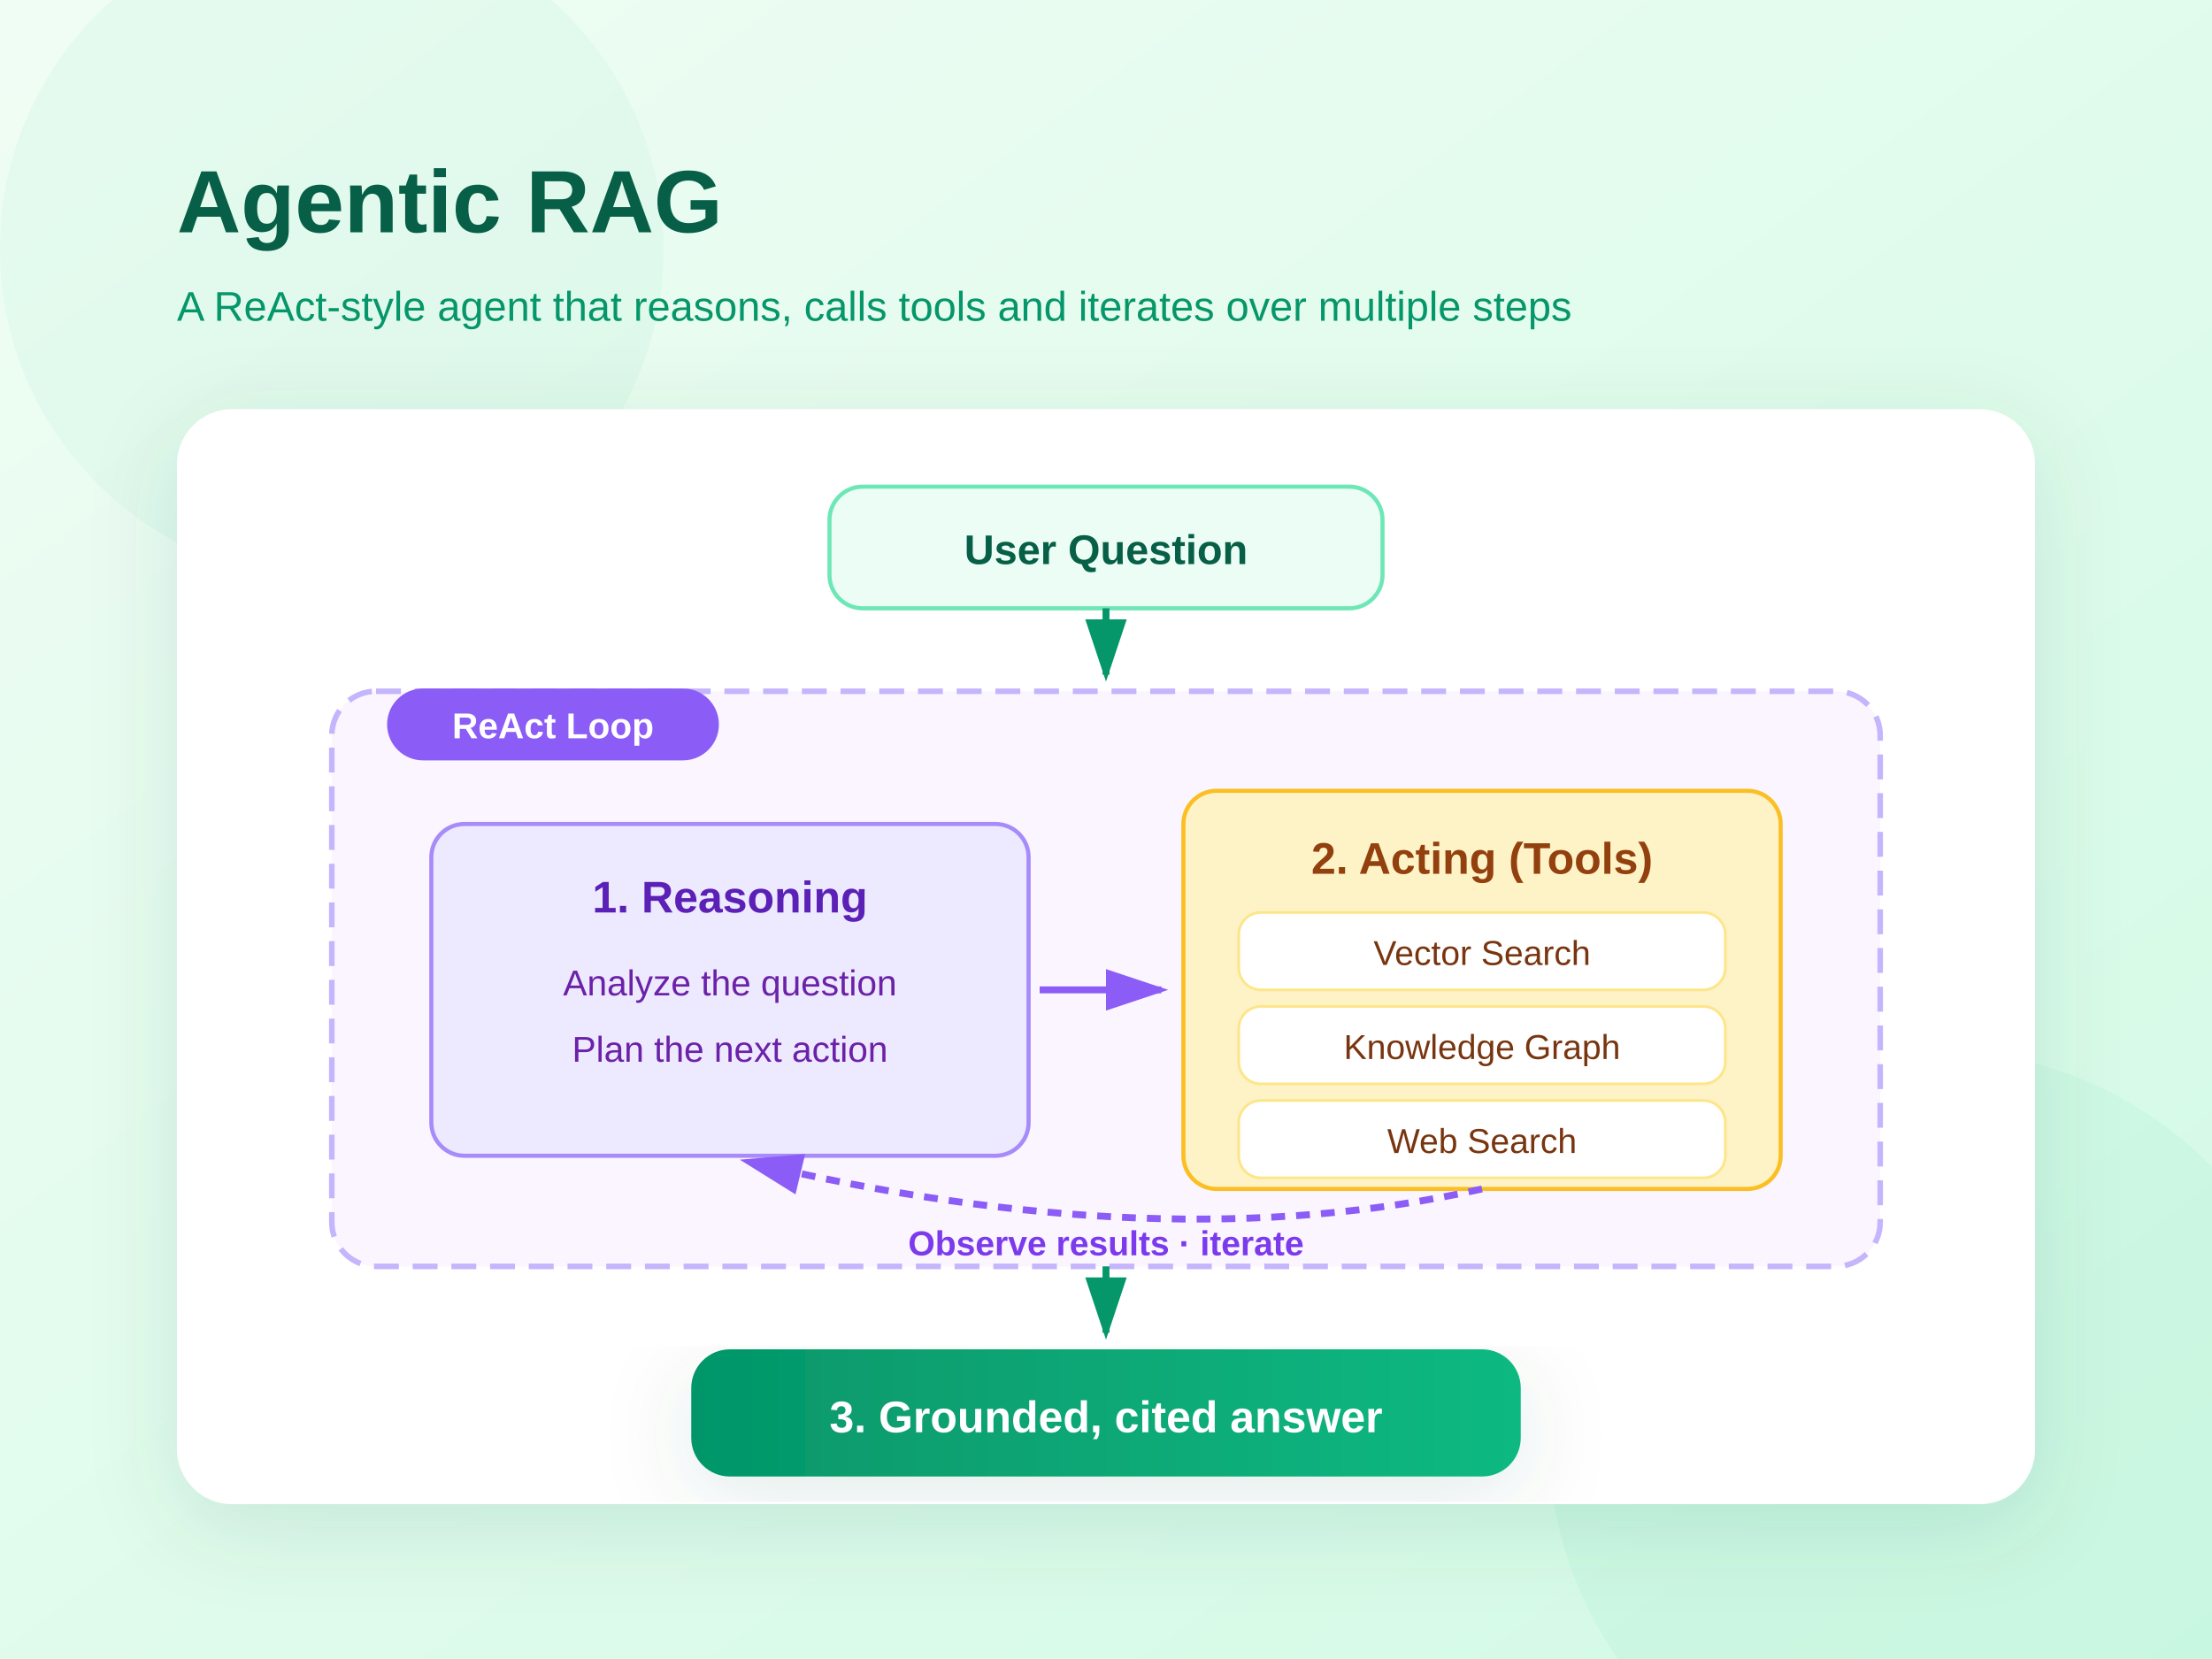
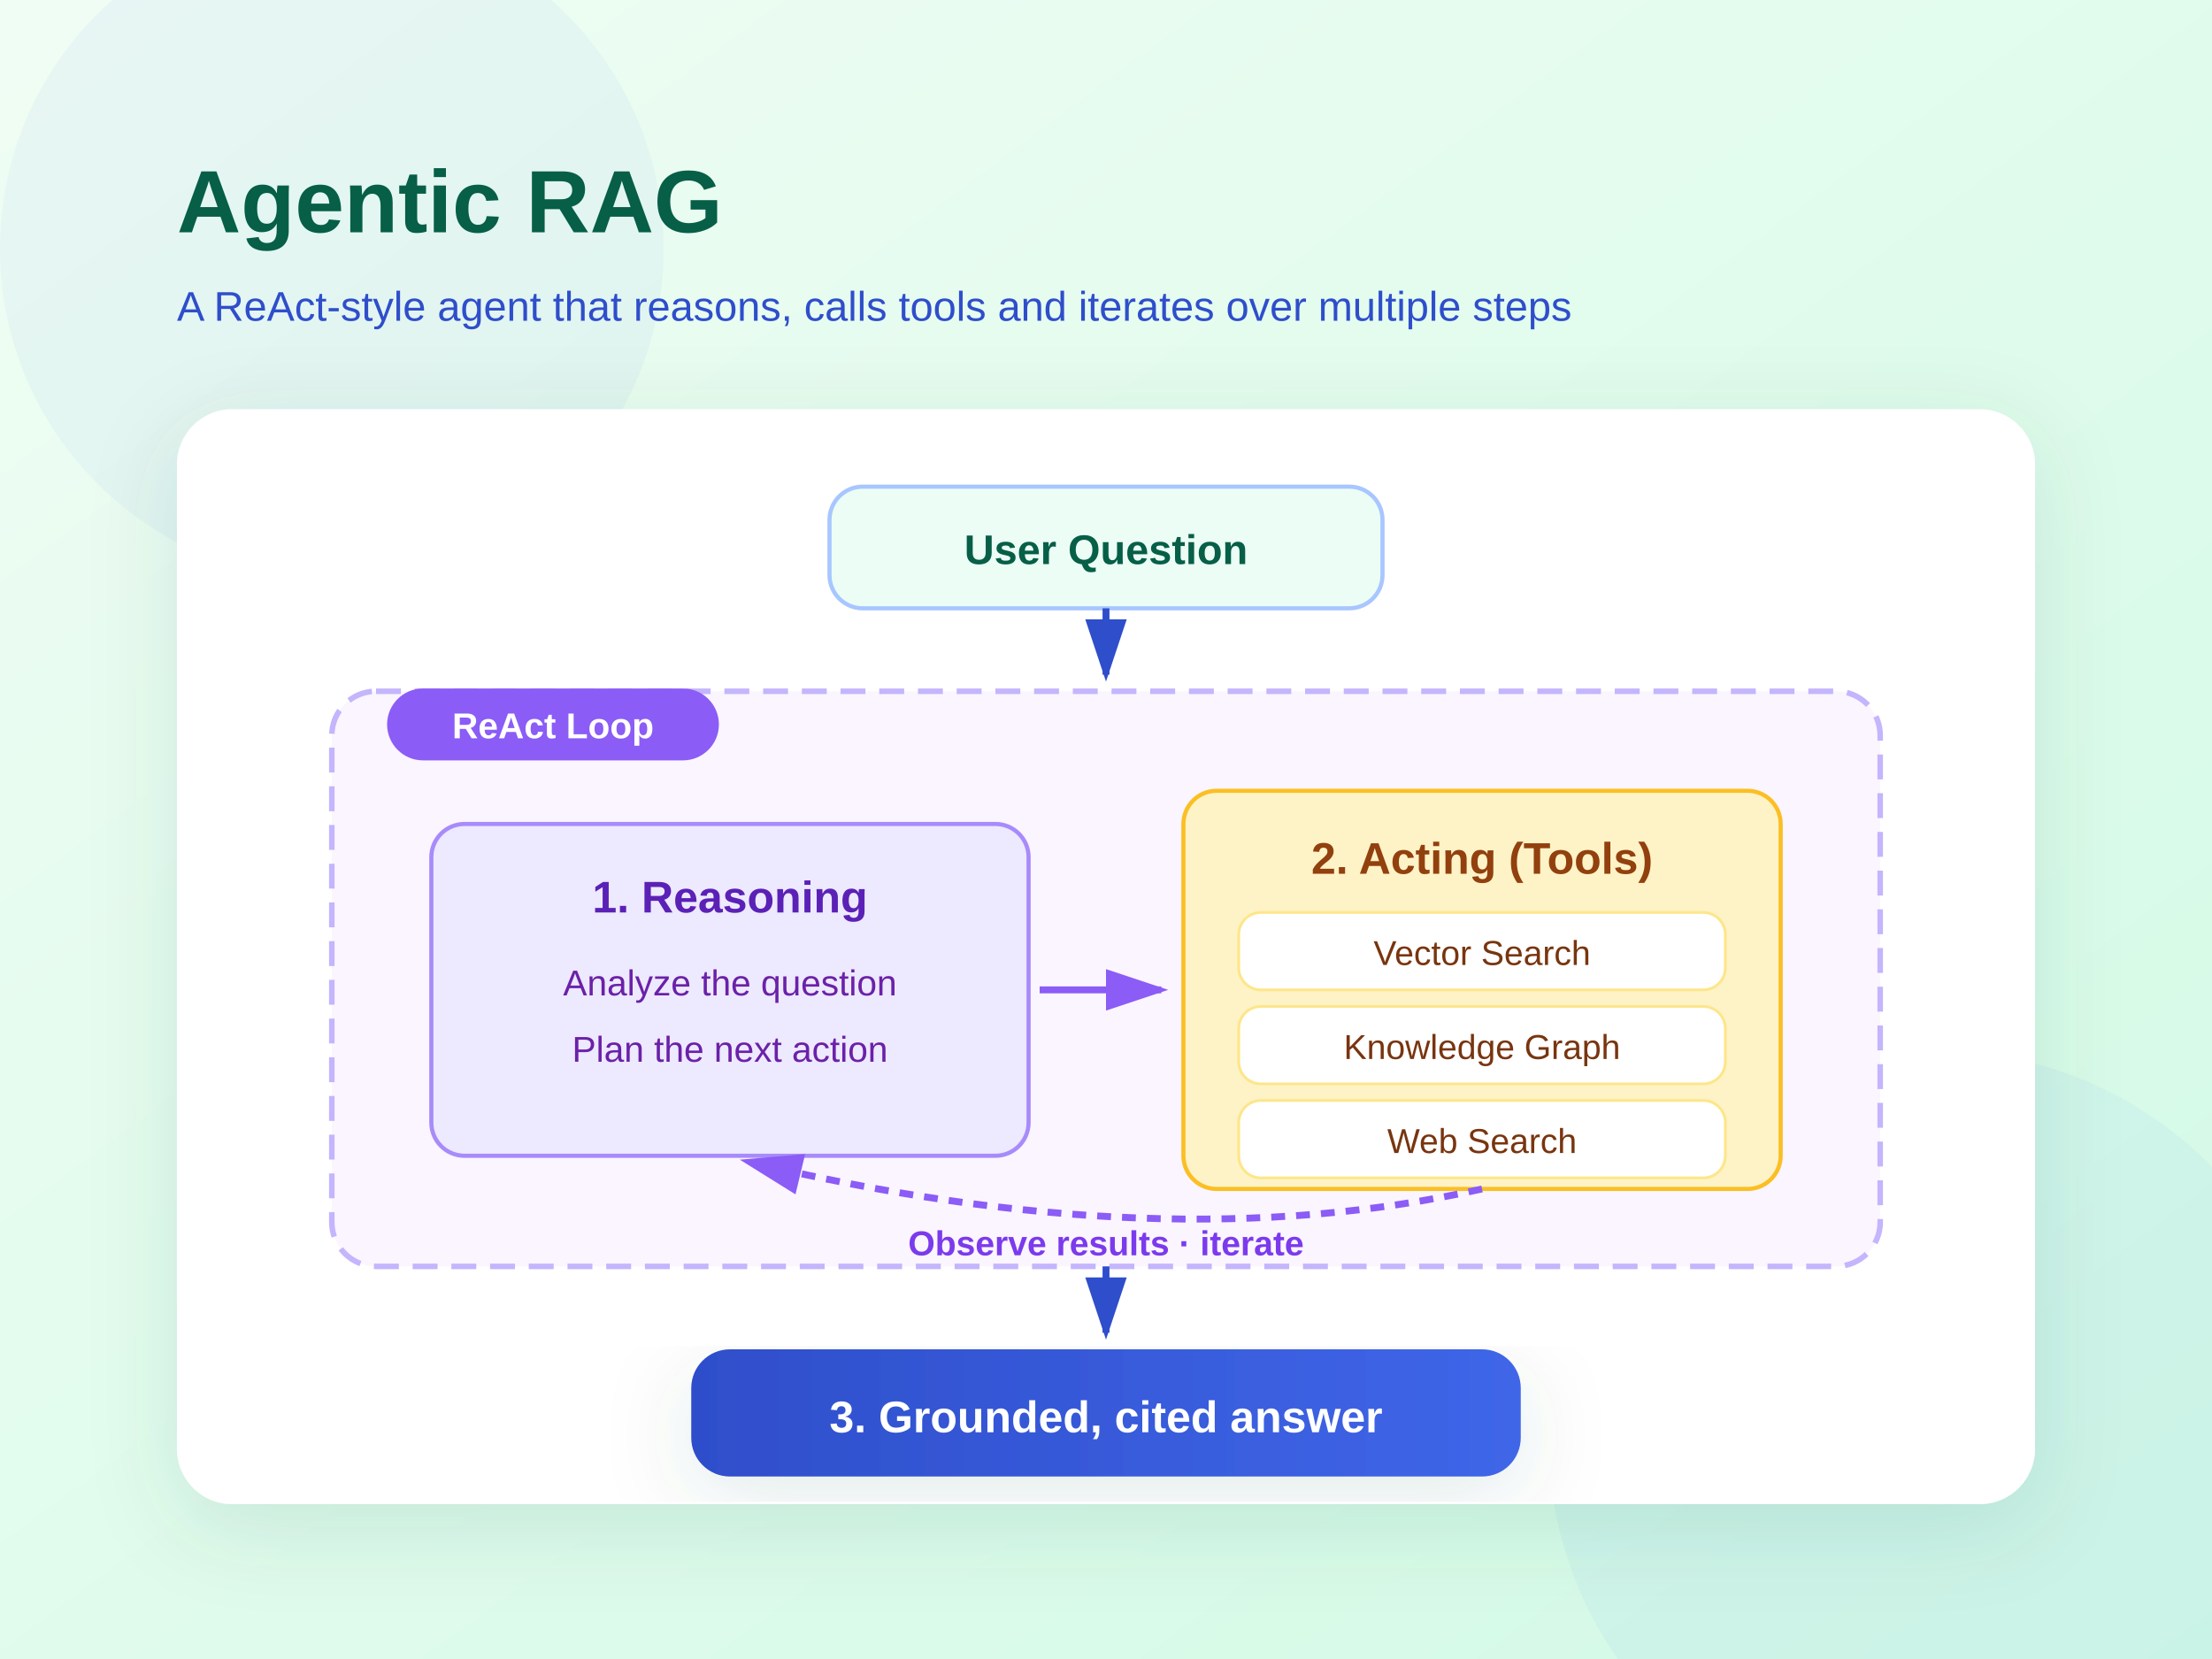
<svg xmlns="http://www.w3.org/2000/svg" viewBox="0 0 800 600">
  <defs>
    <linearGradient id="bg4" x1="0%" y1="0%" x2="100%" y2="100%">
      <stop offset="0%" stop-color="#F0FDF4" />
      <stop offset="100%" stop-color="#D1FAE5" />
    </linearGradient>
    <linearGradient id="brand4" x1="0%" y1="0%" x2="100%" y2="0%">
-       <stop offset="0%" stop-color="#059669" />
-       <stop offset="100%" stop-color="#10B981" />
+       <stop offset="0%" stop-color="#2f4ecb" />
+       <stop offset="100%" stop-color="#3f66e8" />
    </linearGradient>
    <filter id="soft4" x="-20%" y="-20%" width="140%" height="140%">
      <feDropShadow dx="0" dy="8" stdDeviation="16" flood-color="#065F46" flood-opacity="0.12" />
    </filter>
  </defs>
  <rect width="800" height="600" fill="url(#bg4)" />
-   <circle cx="120" cy="90" r="120" fill="#10B981" opacity="0.05" />
-   <circle cx="700" cy="520" r="140" fill="#34D399" opacity="0.06" />
+   <circle cx="120" cy="90" r="120" fill="#3f66e8" opacity="0.05" />
+   <circle cx="700" cy="520" r="140" fill="#5d87f7" opacity="0.06" />
  <text x="64" y="84" font-family="Arial, sans-serif" font-size="32" font-weight="700" fill="#065F46">Agentic RAG</text>
-   <text x="64" y="116" font-family="Arial, sans-serif" font-size="15" fill="#059669">A ReAct-style agent that reasons, calls tools and iterates over multiple steps</text>
+   <text x="64" y="116" font-family="Arial, sans-serif" font-size="15" fill="#2f4ecb">A ReAct-style agent that reasons, calls tools and iterates over multiple steps</text>
  <g filter="url(#soft4)">
    <rect x="64" y="148" width="672" height="396" rx="20" fill="#FFFFFF" />
  </g>
  <g transform="translate(300, 176)">
-     <rect width="200" height="44" rx="12" fill="#ECFDF5" stroke="#6EE7B7" stroke-width="1.5" />
+     <rect width="200" height="44" rx="12" fill="#ECFDF5" stroke="#a8c6ff" stroke-width="1.5" />
    <text x="100" y="28" font-family="Arial, sans-serif" font-size="15" font-weight="600" fill="#065F46" text-anchor="middle">User Question</text>
  </g>
-   <path d="M400 220 V244" stroke="#059669" stroke-width="2.5" marker-end="url(#arrG4)" />
+   <path d="M400 220 V244" stroke="#2f4ecb" stroke-width="2.5" marker-end="url(#arrG4)" />
  <g transform="translate(120, 250)">
    <rect width="560" height="208" rx="16" fill="#FAF5FF" stroke="#C4B5FD" stroke-width="2" stroke-dasharray="9,5" />
    <rect x="20" y="-1" width="120" height="26" rx="13" fill="#8B5CF6" />
    <text x="80" y="17" font-family="Arial, sans-serif" font-size="13" font-weight="700" fill="#FFFFFF" text-anchor="middle">ReAct Loop</text>
    <g transform="translate(36, 48)">
      <rect width="216" height="120" rx="12" fill="#EDE9FE" stroke="#A78BFA" stroke-width="1.5" />
      <text x="108" y="32" font-family="Arial, sans-serif" font-size="16" font-weight="700" fill="#5B21B6" text-anchor="middle">1. Reasoning</text>
      <text x="108" y="62" font-family="Arial, sans-serif" font-size="13" fill="#6B21A8" text-anchor="middle">Analyze the question</text>
      <text x="108" y="86" font-family="Arial, sans-serif" font-size="13" fill="#6B21A8" text-anchor="middle">Plan the next action</text>
    </g>
    <path d="M256 108 H300" stroke="#8B5CF6" stroke-width="2.5" marker-end="url(#arrP4)" />
    <g transform="translate(308, 36)">
      <rect width="216" height="144" rx="12" fill="#FEF3C7" stroke="#FBBF24" stroke-width="1.5" />
      <text x="108" y="30" font-family="Arial, sans-serif" font-size="16" font-weight="700" fill="#92400E" text-anchor="middle">2. Acting (Tools)</text>
      <g font-family="Arial, sans-serif" font-size="12.5" fill="#78350F" text-anchor="middle">
        <rect x="20" y="44" width="176" height="28" rx="8" fill="#FFFFFF" stroke="#FDE68A" />
        <text x="108" y="63">Vector Search</text>
        <rect x="20" y="78" width="176" height="28" rx="8" fill="#FFFFFF" stroke="#FDE68A" />
        <text x="108" y="97">Knowledge Graph</text>
        <rect x="20" y="112" width="176" height="28" rx="8" fill="#FFFFFF" stroke="#FDE68A" />
        <text x="108" y="131">Web Search</text>
      </g>
    </g>
    <path d="M416 180 Q 300 206 150 170" stroke="#8B5CF6" stroke-width="2.5" stroke-dasharray="5,4" fill="none" marker-end="url(#arrP4)" />
    <text x="280" y="204" font-family="Arial, sans-serif" font-size="12.5" font-weight="600" fill="#7C3AED" text-anchor="middle">Observe results · iterate</text>
  </g>
-   <path d="M400 458 V482" stroke="#059669" stroke-width="2.5" marker-end="url(#arrG4)" />
+   <path d="M400 458 V482" stroke="#2f4ecb" stroke-width="2.5" marker-end="url(#arrG4)" />
  <g transform="translate(250, 488)">
    <rect width="300" height="46" rx="14" fill="url(#brand4)" filter="url(#soft4)" />
    <text x="150" y="30" font-family="Arial, sans-serif" font-size="16" font-weight="700" fill="#FFFFFF" text-anchor="middle">3. Grounded, cited answer</text>
  </g>
  <defs>
    <marker id="arrG4" markerWidth="9" markerHeight="9" refX="8" refY="3" orient="auto">
-       <polygon points="0 0, 9 3, 0 6" fill="#059669" />
+       <polygon points="0 0, 9 3, 0 6" fill="#2f4ecb" />
    </marker>
    <marker id="arrP4" markerWidth="9" markerHeight="9" refX="8" refY="3" orient="auto">
      <polygon points="0 0, 9 3, 0 6" fill="#8B5CF6" />
    </marker>
  </defs>
</svg>
